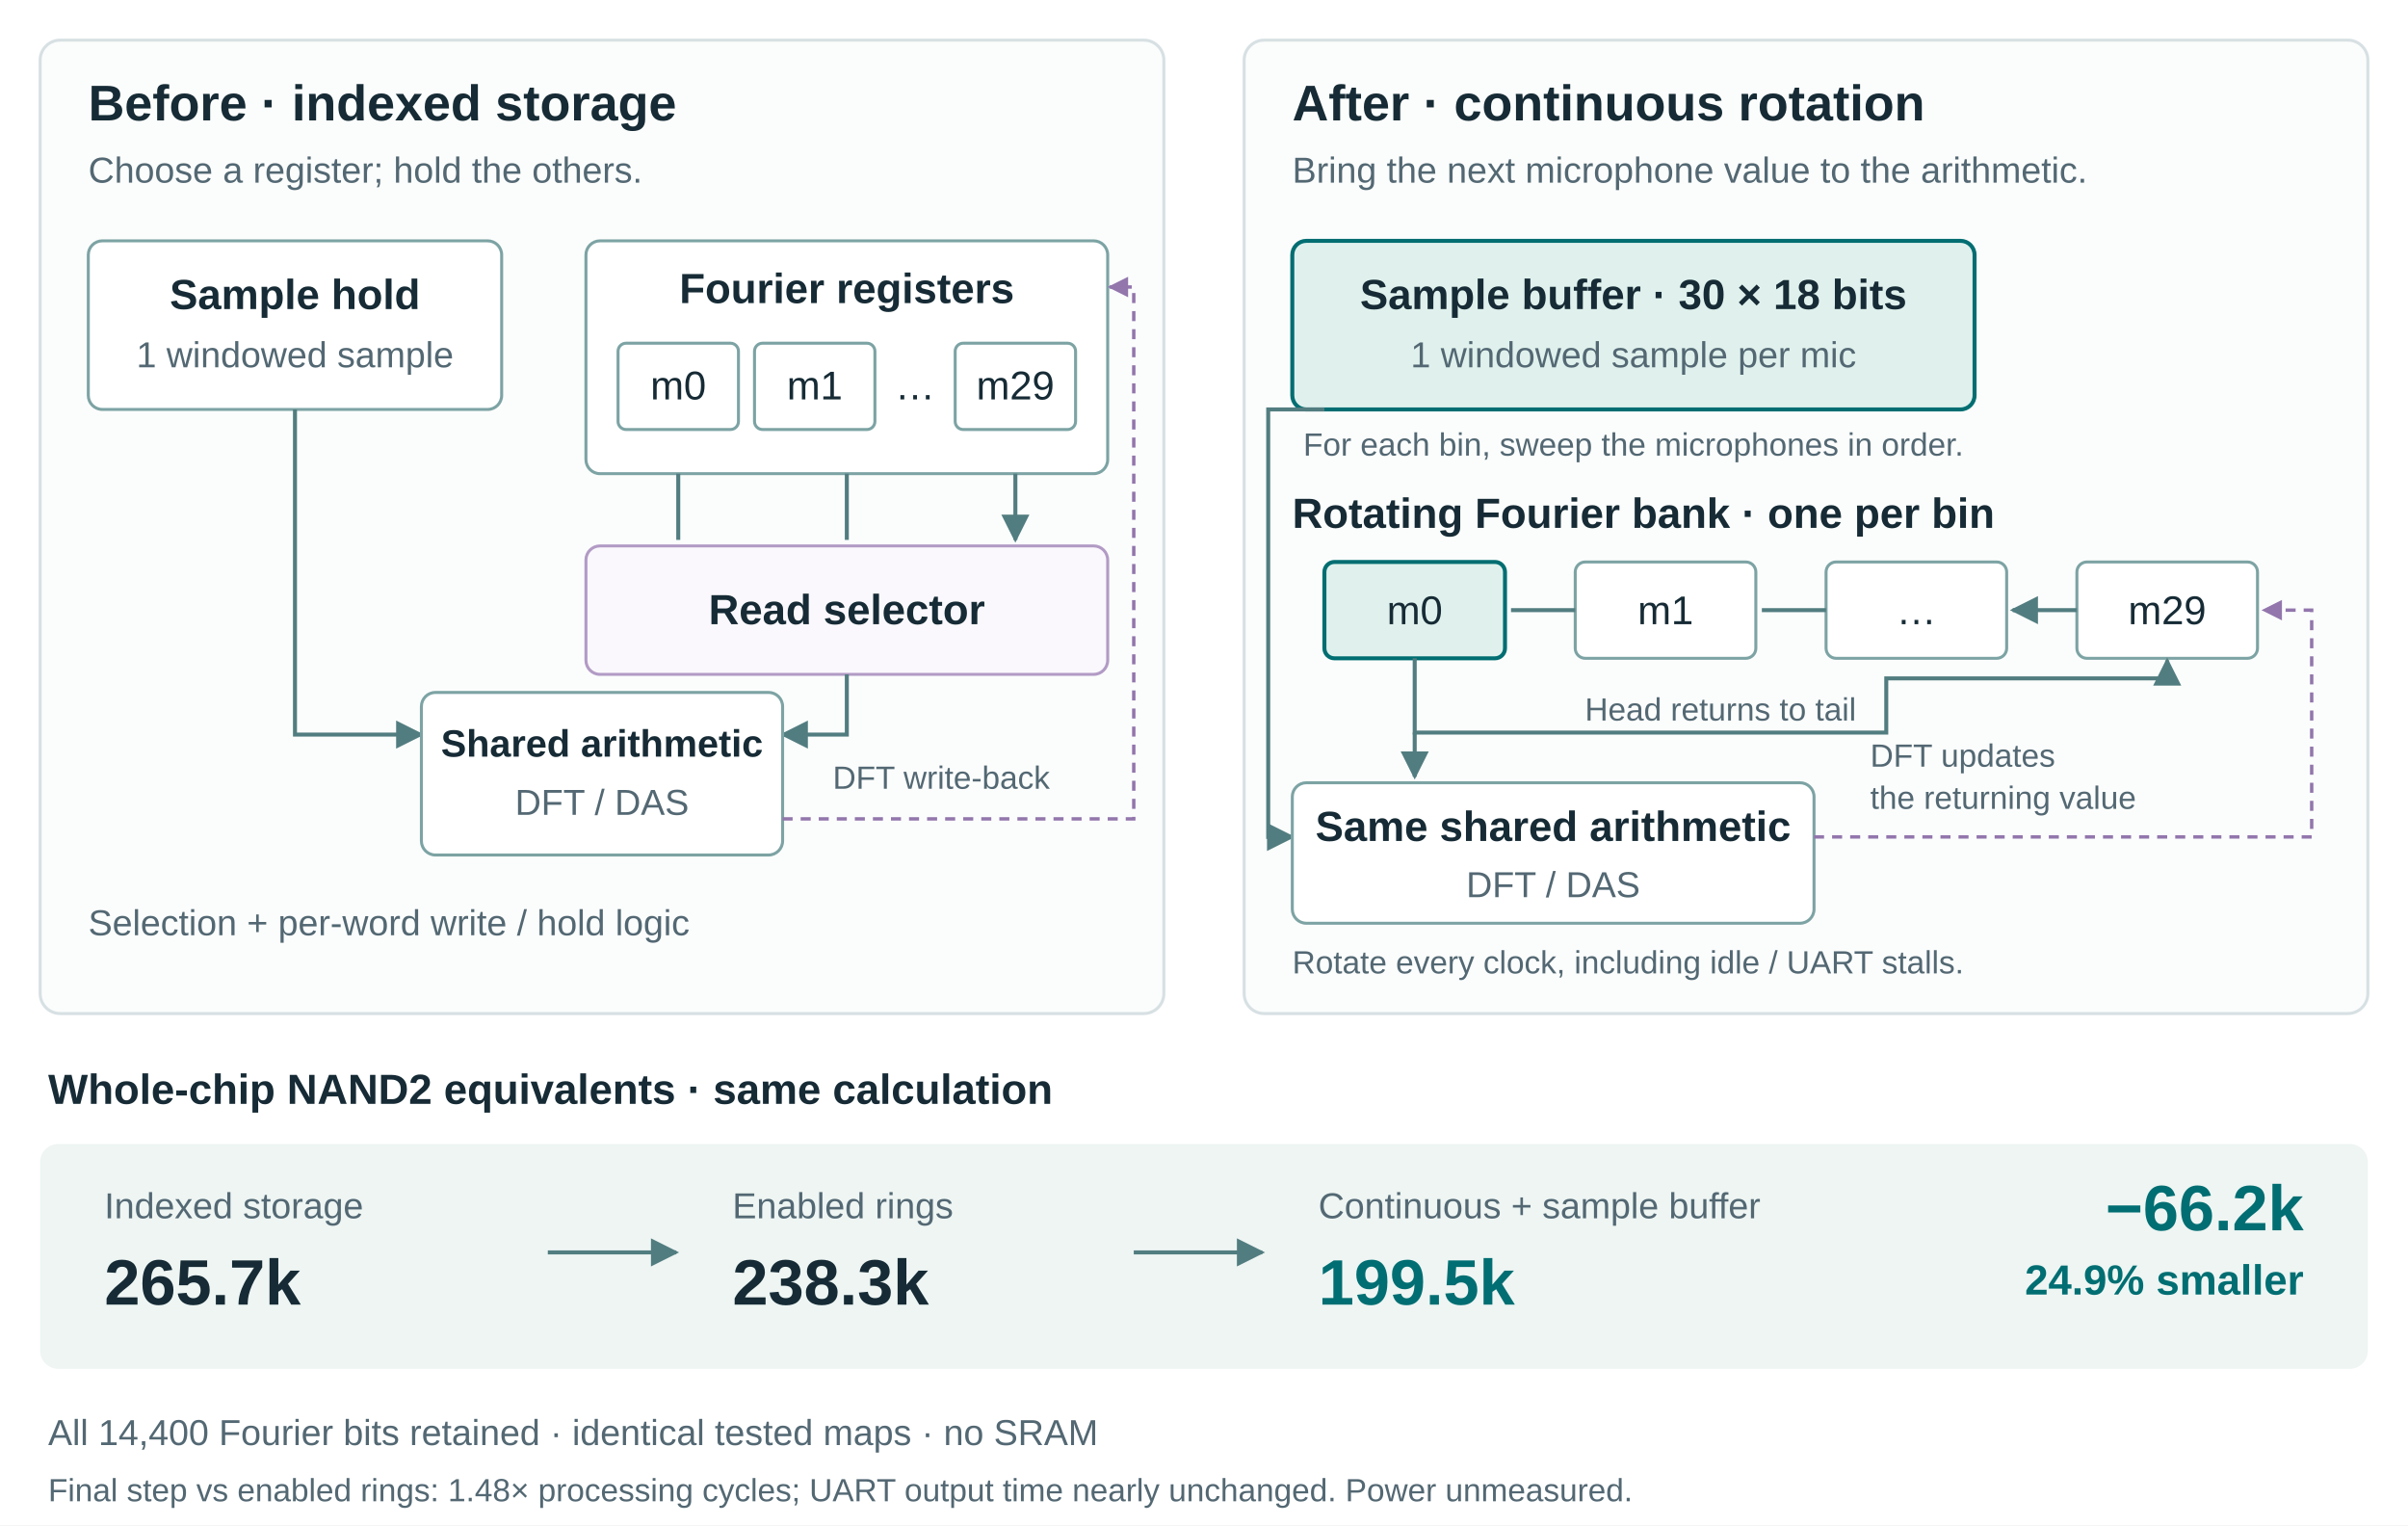
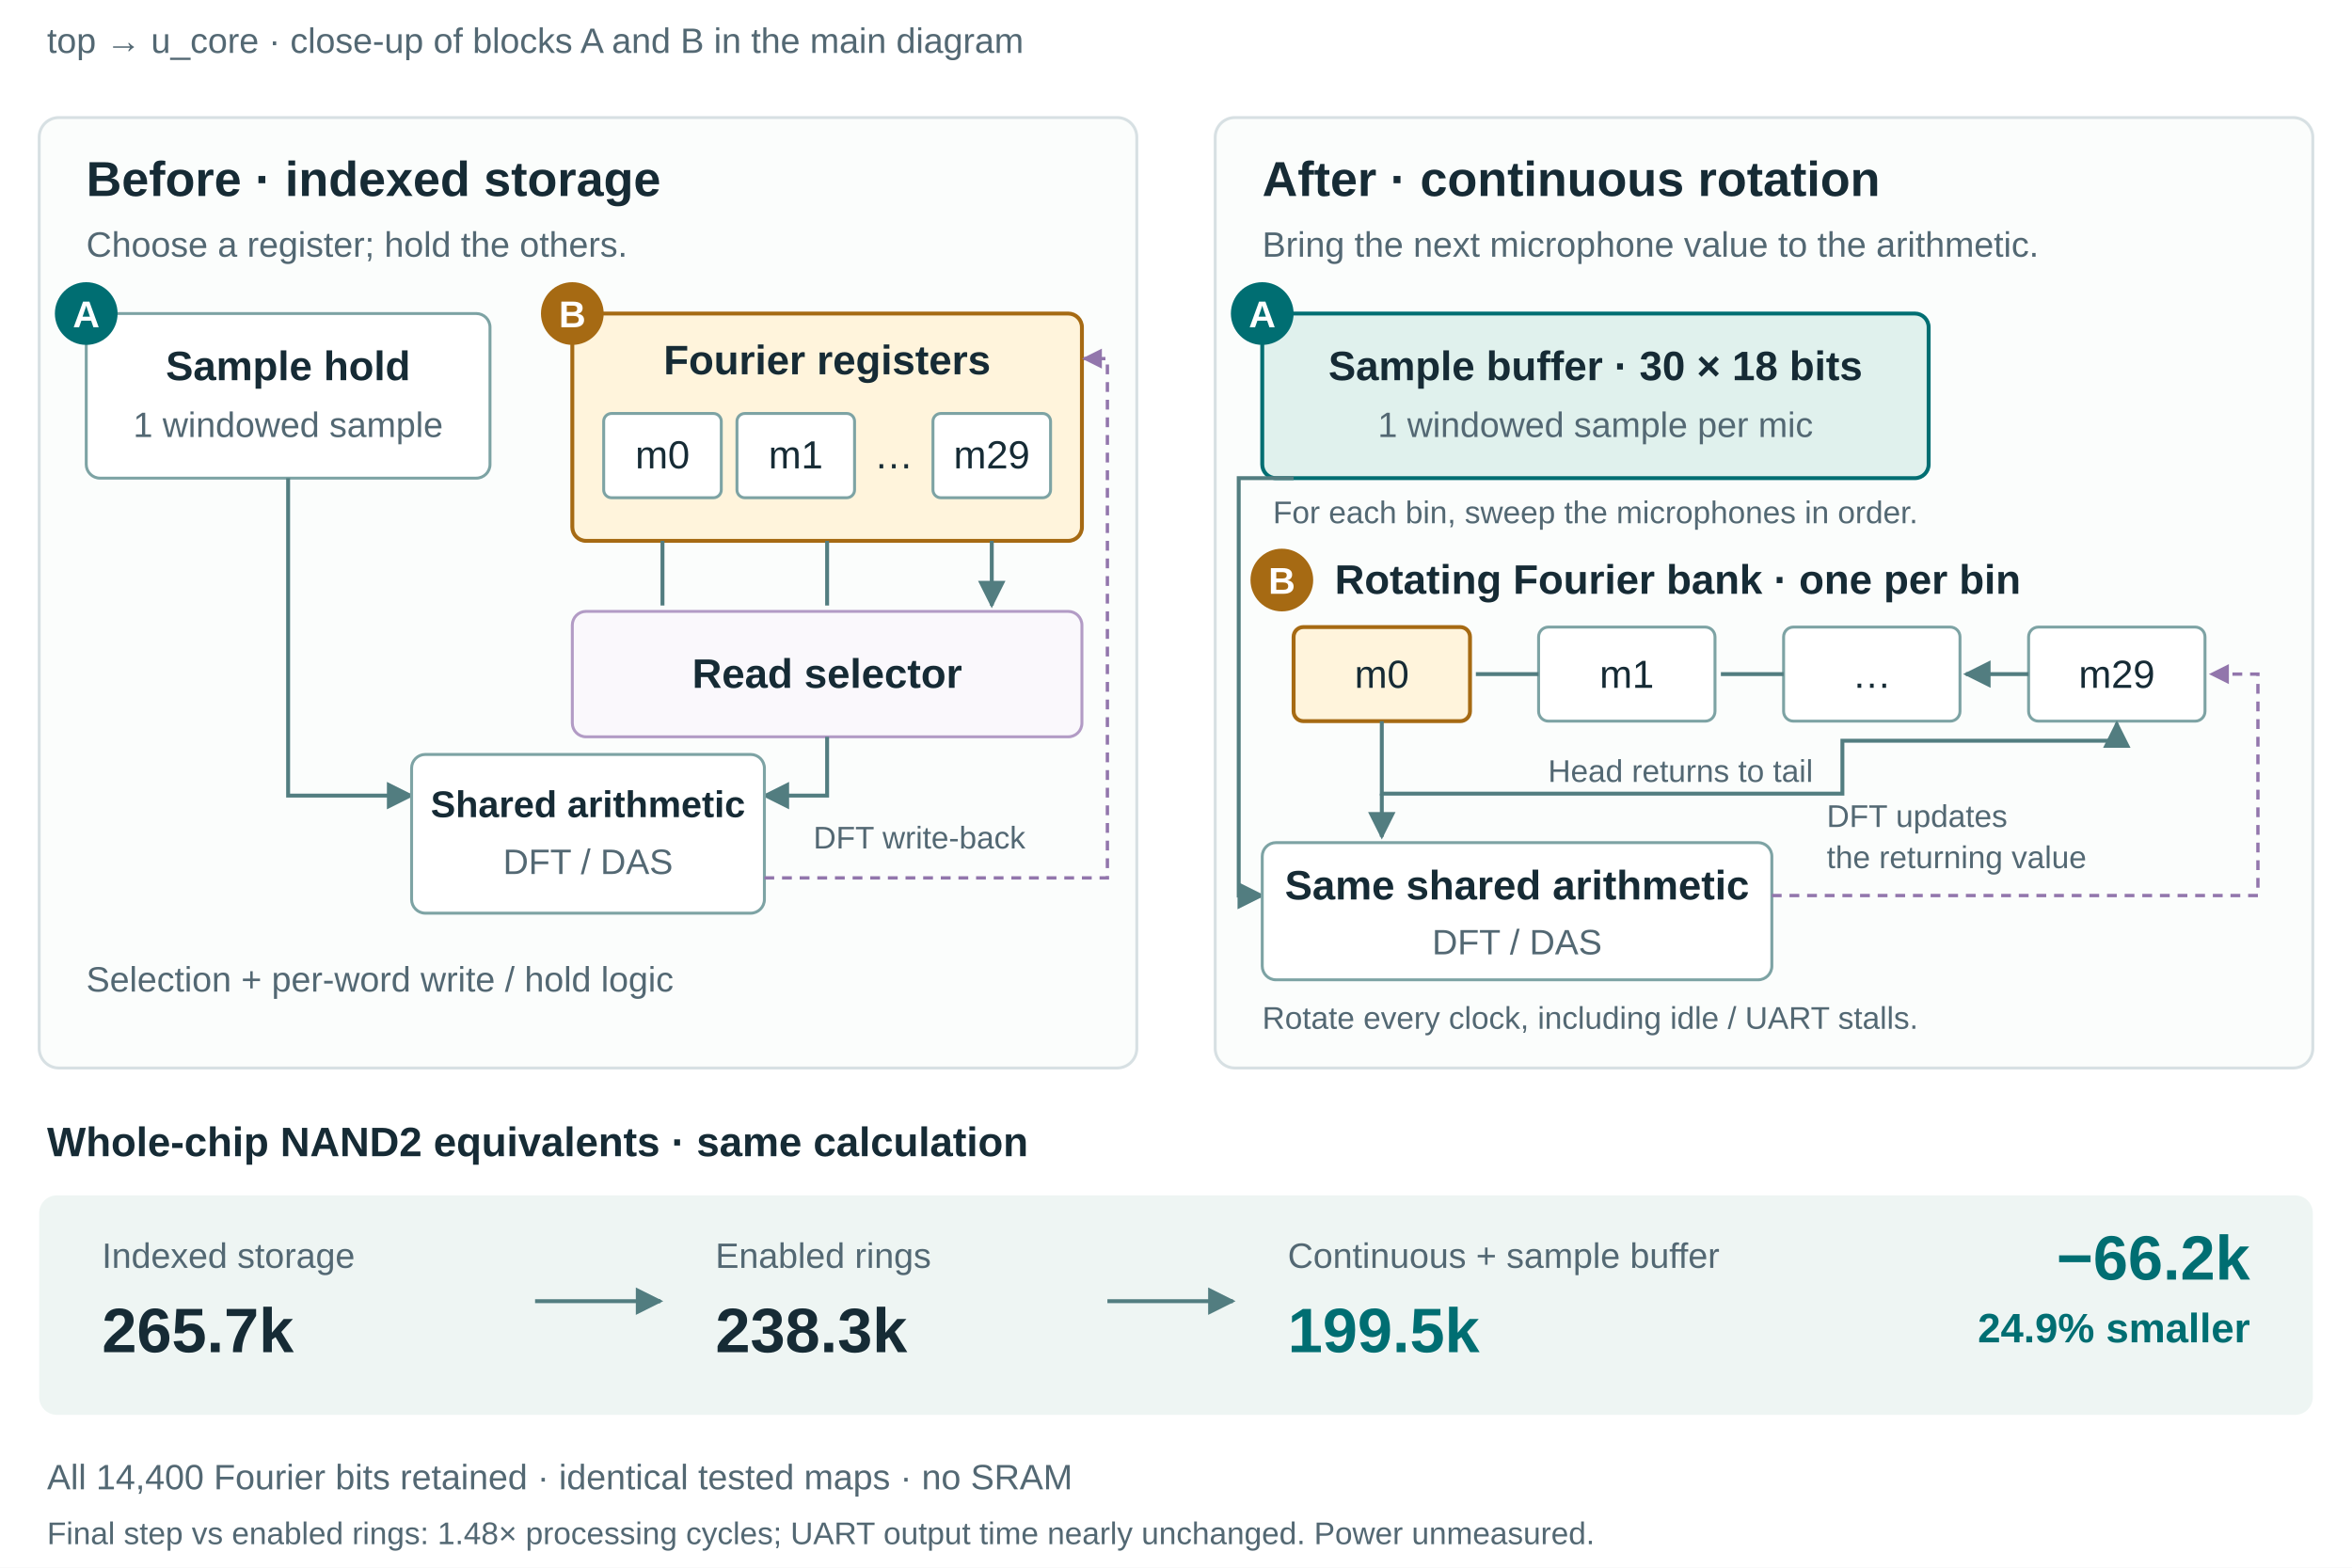
- <svg xmlns="http://www.w3.org/2000/svg" width="1200" height="760" viewBox="0 0 1200 760" role="img" aria-labelledby="rotation-title rotation-desc">
+ <svg xmlns="http://www.w3.org/2000/svg" width="1200" height="800" viewBox="0 0 1200 800" role="img" aria-labelledby="rotation-title rotation-desc">
  <defs>
    <marker id="arrow" viewBox="0 0 10 10" refX="9" refY="5" markerWidth="7" markerHeight="7" orient="auto">
      <path d="M0 0L10 5L0 10Z" fill="#527d80" />
    </marker>
    <marker id="write-arrow" viewBox="0 0 10 10" refX="9" refY="5" markerWidth="6" markerHeight="6" orient="auto">
      <path d="M0 0L10 5L0 10Z" fill="#9276ac" />
    </marker>
  </defs>
  <style>
 text{font-family:'Segoe UI',Arial,sans-serif;fill:#162b35;font-size:20px}
 .heading{font-size:25px;font-weight:650}.label{font-size:21px;font-weight:650}
 .muted{font-size:18px;fill:#536873}.small{font-size:16px;fill:#536873}
 .panel{fill:#fbfdfc;stroke:#d7e0e3;stroke-width:1.5}
 .box{fill:white;stroke:#7da3a4;stroke-width:1.5}
 .extra{fill:#faf8fc;stroke:#b29bc5;stroke-width:1.5}
 .head{fill:#e0f1ed;stroke:#006e72;stroke-width:2}
+  .bank{fill:#fff4dc;stroke:#a66a13;stroke-width:2}
+  .badge{font-size:19px;font-weight:700;fill:white;text-anchor:middle}
 .flow{fill:none;stroke:#527d80;stroke-width:2;marker-end:url(#arrow)}
 .write{fill:none;stroke:#9276ac;stroke-width:1.7;stroke-dasharray:5 4;marker-end:url(#write-arrow)}
 .gate{font-size:32px;font-weight:700}.accent{fill:#006e72}
</style>
-   <rect width="1200" height="760" fill="white" />
-   <rect x="20" y="20" width="560" height="485" rx="10" class="panel" />
-   <text x="44" y="60" class="heading">Before · indexed storage</text>
-   <text x="44" y="91" class="muted">Choose a register; hold the others.</text>
-   <rect x="44" y="120" width="206" height="84" rx="7" class="box" />
-   <text x="147" y="154" class="label" text-anchor="middle">Sample hold</text>
-   <text x="147" y="183" class="muted" text-anchor="middle">1 windowed sample</text>
-   <rect x="292" y="120" width="260" height="116" rx="7" class="box" />
-   <text x="422" y="151" class="label" text-anchor="middle">Fourier registers</text>
-   <rect x="308" y="171" width="60" height="43" rx="4" class="box" />
-   <rect x="376" y="171" width="60" height="43" rx="4" class="box" />
-   <rect x="476" y="171" width="60" height="43" rx="4" class="box" />
-   <text x="338" y="199" text-anchor="middle">m0</text>
-   <text x="406" y="199" text-anchor="middle">m1</text>
-   <text x="456" y="199" text-anchor="middle">…</text>
-   <text x="506" y="199" text-anchor="middle">m29</text>
-   <path d="M338 236V269M422 236V269M506 236V269" class="flow" />
-   <rect x="292" y="272" width="260" height="64" rx="7" class="extra" />
-   <text x="422" y="311" class="label" text-anchor="middle">Read selector</text>
-   <path d="M147 204V366H210" class="flow" />
-   <path d="M422 336V366H390" class="flow" />
-   <rect x="210" y="345" width="180" height="81" rx="7" class="box" />
-   <text x="300" y="377" class="label" text-anchor="middle" style="font-size:19px">Shared arithmetic</text>
-   <text x="300" y="406" class="muted" text-anchor="middle">DFT / DAS</text>
-   <path d="M390 408H565V143H553" class="write" />
-   <text x="415" y="393" class="small">DFT write-back</text>
-   <text x="44" y="466" class="muted">Selection + per-word write / hold logic</text>
-   <rect x="620" y="20" width="560" height="485" rx="10" class="panel" />
-   <text x="644" y="60" class="heading">After · continuous rotation</text>
-   <text x="644" y="91" class="muted">Bring the next microphone value to the arithmetic.</text>
-   <rect x="644" y="120" width="340" height="84" rx="7" class="head" />
-   <text x="814" y="154" class="label" text-anchor="middle">Sample buffer · 30 × 18 bits</text>
-   <text x="814" y="183" class="muted" text-anchor="middle">1 windowed sample per mic</text>
-   <text x="814" y="227" class="small" text-anchor="middle">For each bin, sweep the microphones in order.</text>
-   <text x="644" y="263" class="label">Rotating Fourier bank · one per bin</text>
-   <rect x="660" y="280" width="90" height="48" rx="5" class="head" />
-   <rect x="785" y="280" width="90" height="48" rx="5" class="box" />
-   <rect x="910" y="280" width="90" height="48" rx="5" class="box" />
-   <rect x="1035" y="280" width="90" height="48" rx="5" class="box" />
-   <text x="705" y="311" text-anchor="middle">m0</text>
-   <text x="830" y="311" text-anchor="middle">m1</text>
-   <text x="955" y="311" text-anchor="middle">…</text>
-   <text x="1080" y="311" text-anchor="middle">m29</text>
-   <path d="M785 304H753M910 304H878M1035 304H1003" class="flow" />
-   <path d="M705 328V365H940V338H1080V329" class="flow" />
-   <text x="925" y="359" class="small" text-anchor="end">Head returns to tail</text>
-   <path d="M705 365V387" class="flow" />
-   <path d="M660 204H632V417H644" class="flow" />
-   <rect x="644" y="390" width="260" height="70" rx="7" class="box" />
-   <text x="774" y="419" class="label" text-anchor="middle">Same shared arithmetic</text>
-   <text x="774" y="447" class="muted" text-anchor="middle">DFT / DAS</text>
-   <path d="M904 417H1152V304H1128" class="write" />
-   <text x="932" y="382" class="small">DFT updates</text>
-   <text x="932" y="403" class="small">the returning value</text>
-   <text x="644" y="485" class="small">Rotate every clock, including idle / UART stalls.</text>
-   <text x="24" y="550" class="label">Whole-chip NAND2 equivalents · same calculation</text>
-   <rect x="20" y="570" width="1160" height="112" rx="9" fill="#eef5f3" />
-   <text x="52" y="607" class="muted">Indexed storage</text>
-   <text x="52" y="650" class="gate">265.7k</text>
-   <path d="M273 624H337" class="flow" />
-   <text x="365" y="607" class="muted">Enabled rings</text>
-   <text x="365" y="650" class="gate">238.3k</text>
-   <path d="M565 624H629" class="flow" />
-   <text x="657" y="607" class="muted">Continuous + sample buffer</text>
-   <text x="657" y="650" class="gate accent">199.5k</text>
-   <text x="1148" y="613" class="gate accent" text-anchor="end">−66.2k</text>
-   <text x="1148" y="645" class="label accent" text-anchor="end">24.9% smaller</text>
-   <text x="24" y="720" class="muted">All 14,400 Fourier bits retained · identical tested maps · no SRAM</text>
-   <text x="24" y="748" class="small">Final step vs enabled rings: 1.48× processing cycles; UART output time nearly unchanged. Power unmeasured.</text>
+   <rect width="1200" height="800" fill="white" />
+   <text x="24" y="27" class="muted">top → u_core · close-up of blocks A and B in the main diagram</text>
+   <g transform="translate(0 40)">
+     <rect x="20" y="20" width="560" height="485" rx="10" class="panel" />
+     <text x="44" y="60" class="heading">Before · indexed storage</text>
+     <text x="44" y="91" class="muted">Choose a register; hold the others.</text>
+     <rect x="44" y="120" width="206" height="84" rx="7" class="box" />
+     <circle cx="44" cy="120" r="16" fill="#006e72" />
+     <text x="44" y="127" class="badge">A</text>
+     <text x="147" y="154" class="label" text-anchor="middle">Sample hold</text>
+     <text x="147" y="183" class="muted" text-anchor="middle">1 windowed sample</text>
+     <rect x="292" y="120" width="260" height="116" rx="7" class="bank" />
+     <circle cx="292" cy="120" r="16" fill="#a66a13" />
+     <text x="292" y="127" class="badge">B</text>
+     <text x="422" y="151" class="label" text-anchor="middle">Fourier registers</text>
+     <rect x="308" y="171" width="60" height="43" rx="4" class="box" />
+     <rect x="376" y="171" width="60" height="43" rx="4" class="box" />
+     <rect x="476" y="171" width="60" height="43" rx="4" class="box" />
+     <text x="338" y="199" text-anchor="middle">m0</text>
+     <text x="406" y="199" text-anchor="middle">m1</text>
+     <text x="456" y="199" text-anchor="middle">…</text>
+     <text x="506" y="199" text-anchor="middle">m29</text>
+     <path d="M338 236V269M422 236V269M506 236V269" class="flow" />
+     <rect x="292" y="272" width="260" height="64" rx="7" class="extra" />
+     <text x="422" y="311" class="label" text-anchor="middle">Read selector</text>
+     <path d="M147 204V366H210" class="flow" />
+     <path d="M422 336V366H390" class="flow" />
+     <rect x="210" y="345" width="180" height="81" rx="7" class="box" />
+     <text x="300" y="377" class="label" text-anchor="middle" style="font-size:19px">Shared arithmetic</text>
+     <text x="300" y="406" class="muted" text-anchor="middle">DFT / DAS</text>
+     <path d="M390 408H565V143H553" class="write" />
+     <text x="415" y="393" class="small">DFT write-back</text>
+     <text x="44" y="466" class="muted">Selection + per-word write / hold logic</text>
+     <rect x="620" y="20" width="560" height="485" rx="10" class="panel" />
+     <text x="644" y="60" class="heading">After · continuous rotation</text>
+     <text x="644" y="91" class="muted">Bring the next microphone value to the arithmetic.</text>
+     <rect x="644" y="120" width="340" height="84" rx="7" class="head" />
+     <circle cx="644" cy="120" r="16" fill="#006e72" />
+     <text x="644" y="127" class="badge">A</text>
+     <text x="814" y="154" class="label" text-anchor="middle">Sample buffer · 30 × 18 bits</text>
+     <text x="814" y="183" class="muted" text-anchor="middle">1 windowed sample per mic</text>
+     <text x="814" y="227" class="small" text-anchor="middle">For each bin, sweep the microphones in order.</text>
+     <circle cx="654" cy="256" r="16" fill="#a66a13" />
+     <text x="654" y="263" class="badge">B</text>
+     <text x="681" y="263" class="label">Rotating Fourier bank · one per bin</text>
+     <rect x="660" y="280" width="90" height="48" rx="5" class="bank" />
+     <rect x="785" y="280" width="90" height="48" rx="5" class="box" />
+     <rect x="910" y="280" width="90" height="48" rx="5" class="box" />
+     <rect x="1035" y="280" width="90" height="48" rx="5" class="box" />
+     <text x="705" y="311" text-anchor="middle">m0</text>
+     <text x="830" y="311" text-anchor="middle">m1</text>
+     <text x="955" y="311" text-anchor="middle">…</text>
+     <text x="1080" y="311" text-anchor="middle">m29</text>
+     <path d="M785 304H753M910 304H878M1035 304H1003" class="flow" />
+     <path d="M705 328V365H940V338H1080V329" class="flow" />
+     <text x="925" y="359" class="small" text-anchor="end">Head returns to tail</text>
+     <path d="M705 365V387" class="flow" />
+     <path d="M660 204H632V417H644" class="flow" />
+     <rect x="644" y="390" width="260" height="70" rx="7" class="box" />
+     <text x="774" y="419" class="label" text-anchor="middle">Same shared arithmetic</text>
+     <text x="774" y="447" class="muted" text-anchor="middle">DFT / DAS</text>
+     <path d="M904 417H1152V304H1128" class="write" />
+     <text x="932" y="382" class="small">DFT updates</text>
+     <text x="932" y="403" class="small">the returning value</text>
+     <text x="644" y="485" class="small">Rotate every clock, including idle / UART stalls.</text>
+     <text x="24" y="550" class="label">Whole-chip NAND2 equivalents · same calculation</text>
+     <rect x="20" y="570" width="1160" height="112" rx="9" fill="#eef5f3" />
+     <text x="52" y="607" class="muted">Indexed storage</text>
+     <text x="52" y="650" class="gate">265.7k</text>
+     <path d="M273 624H337" class="flow" />
+     <text x="365" y="607" class="muted">Enabled rings</text>
+     <text x="365" y="650" class="gate">238.3k</text>
+     <path d="M565 624H629" class="flow" />
+     <text x="657" y="607" class="muted">Continuous + sample buffer</text>
+     <text x="657" y="650" class="gate accent">199.5k</text>
+     <text x="1148" y="613" class="gate accent" text-anchor="end">−66.2k</text>
+     <text x="1148" y="645" class="label accent" text-anchor="end">24.9% smaller</text>
+     <text x="24" y="720" class="muted">All 14,400 Fourier bits retained · identical tested maps · no SRAM</text>
+     <text x="24" y="748" class="small">Final step vs enabled rings: 1.48× processing cycles; UART output time nearly unchanged. Power unmeasured.</text>
+   </g>
</svg>
